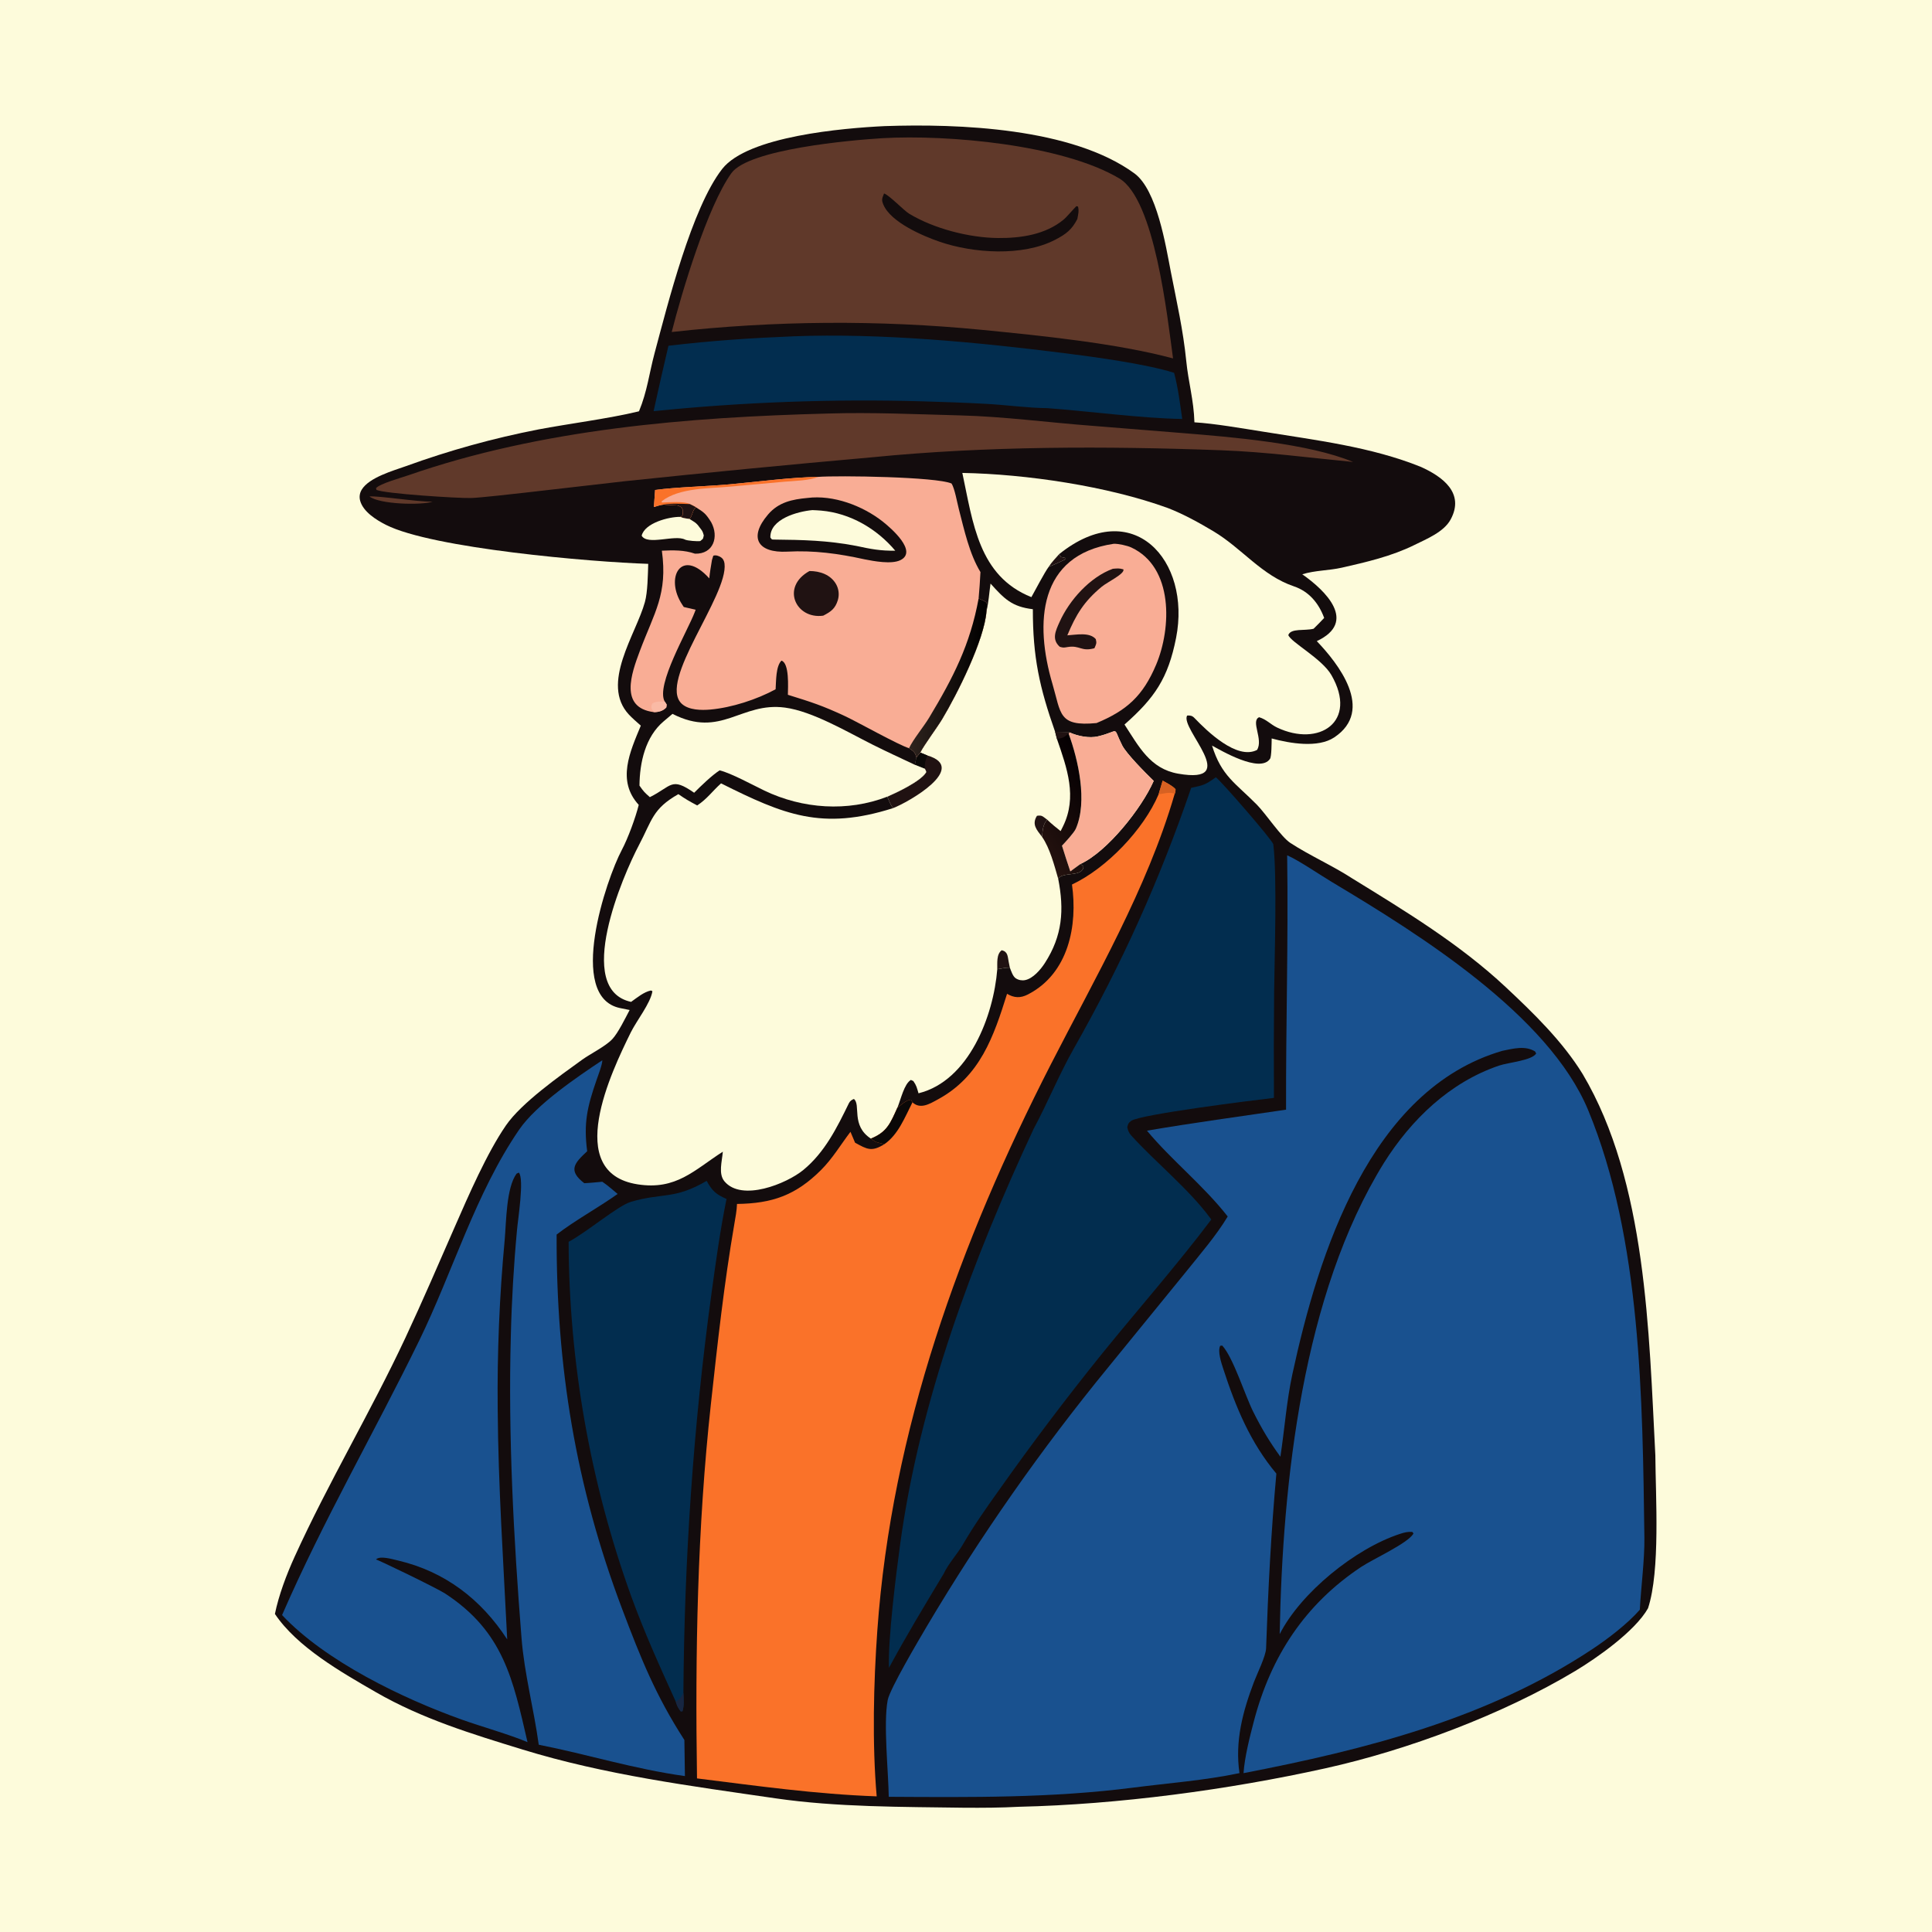
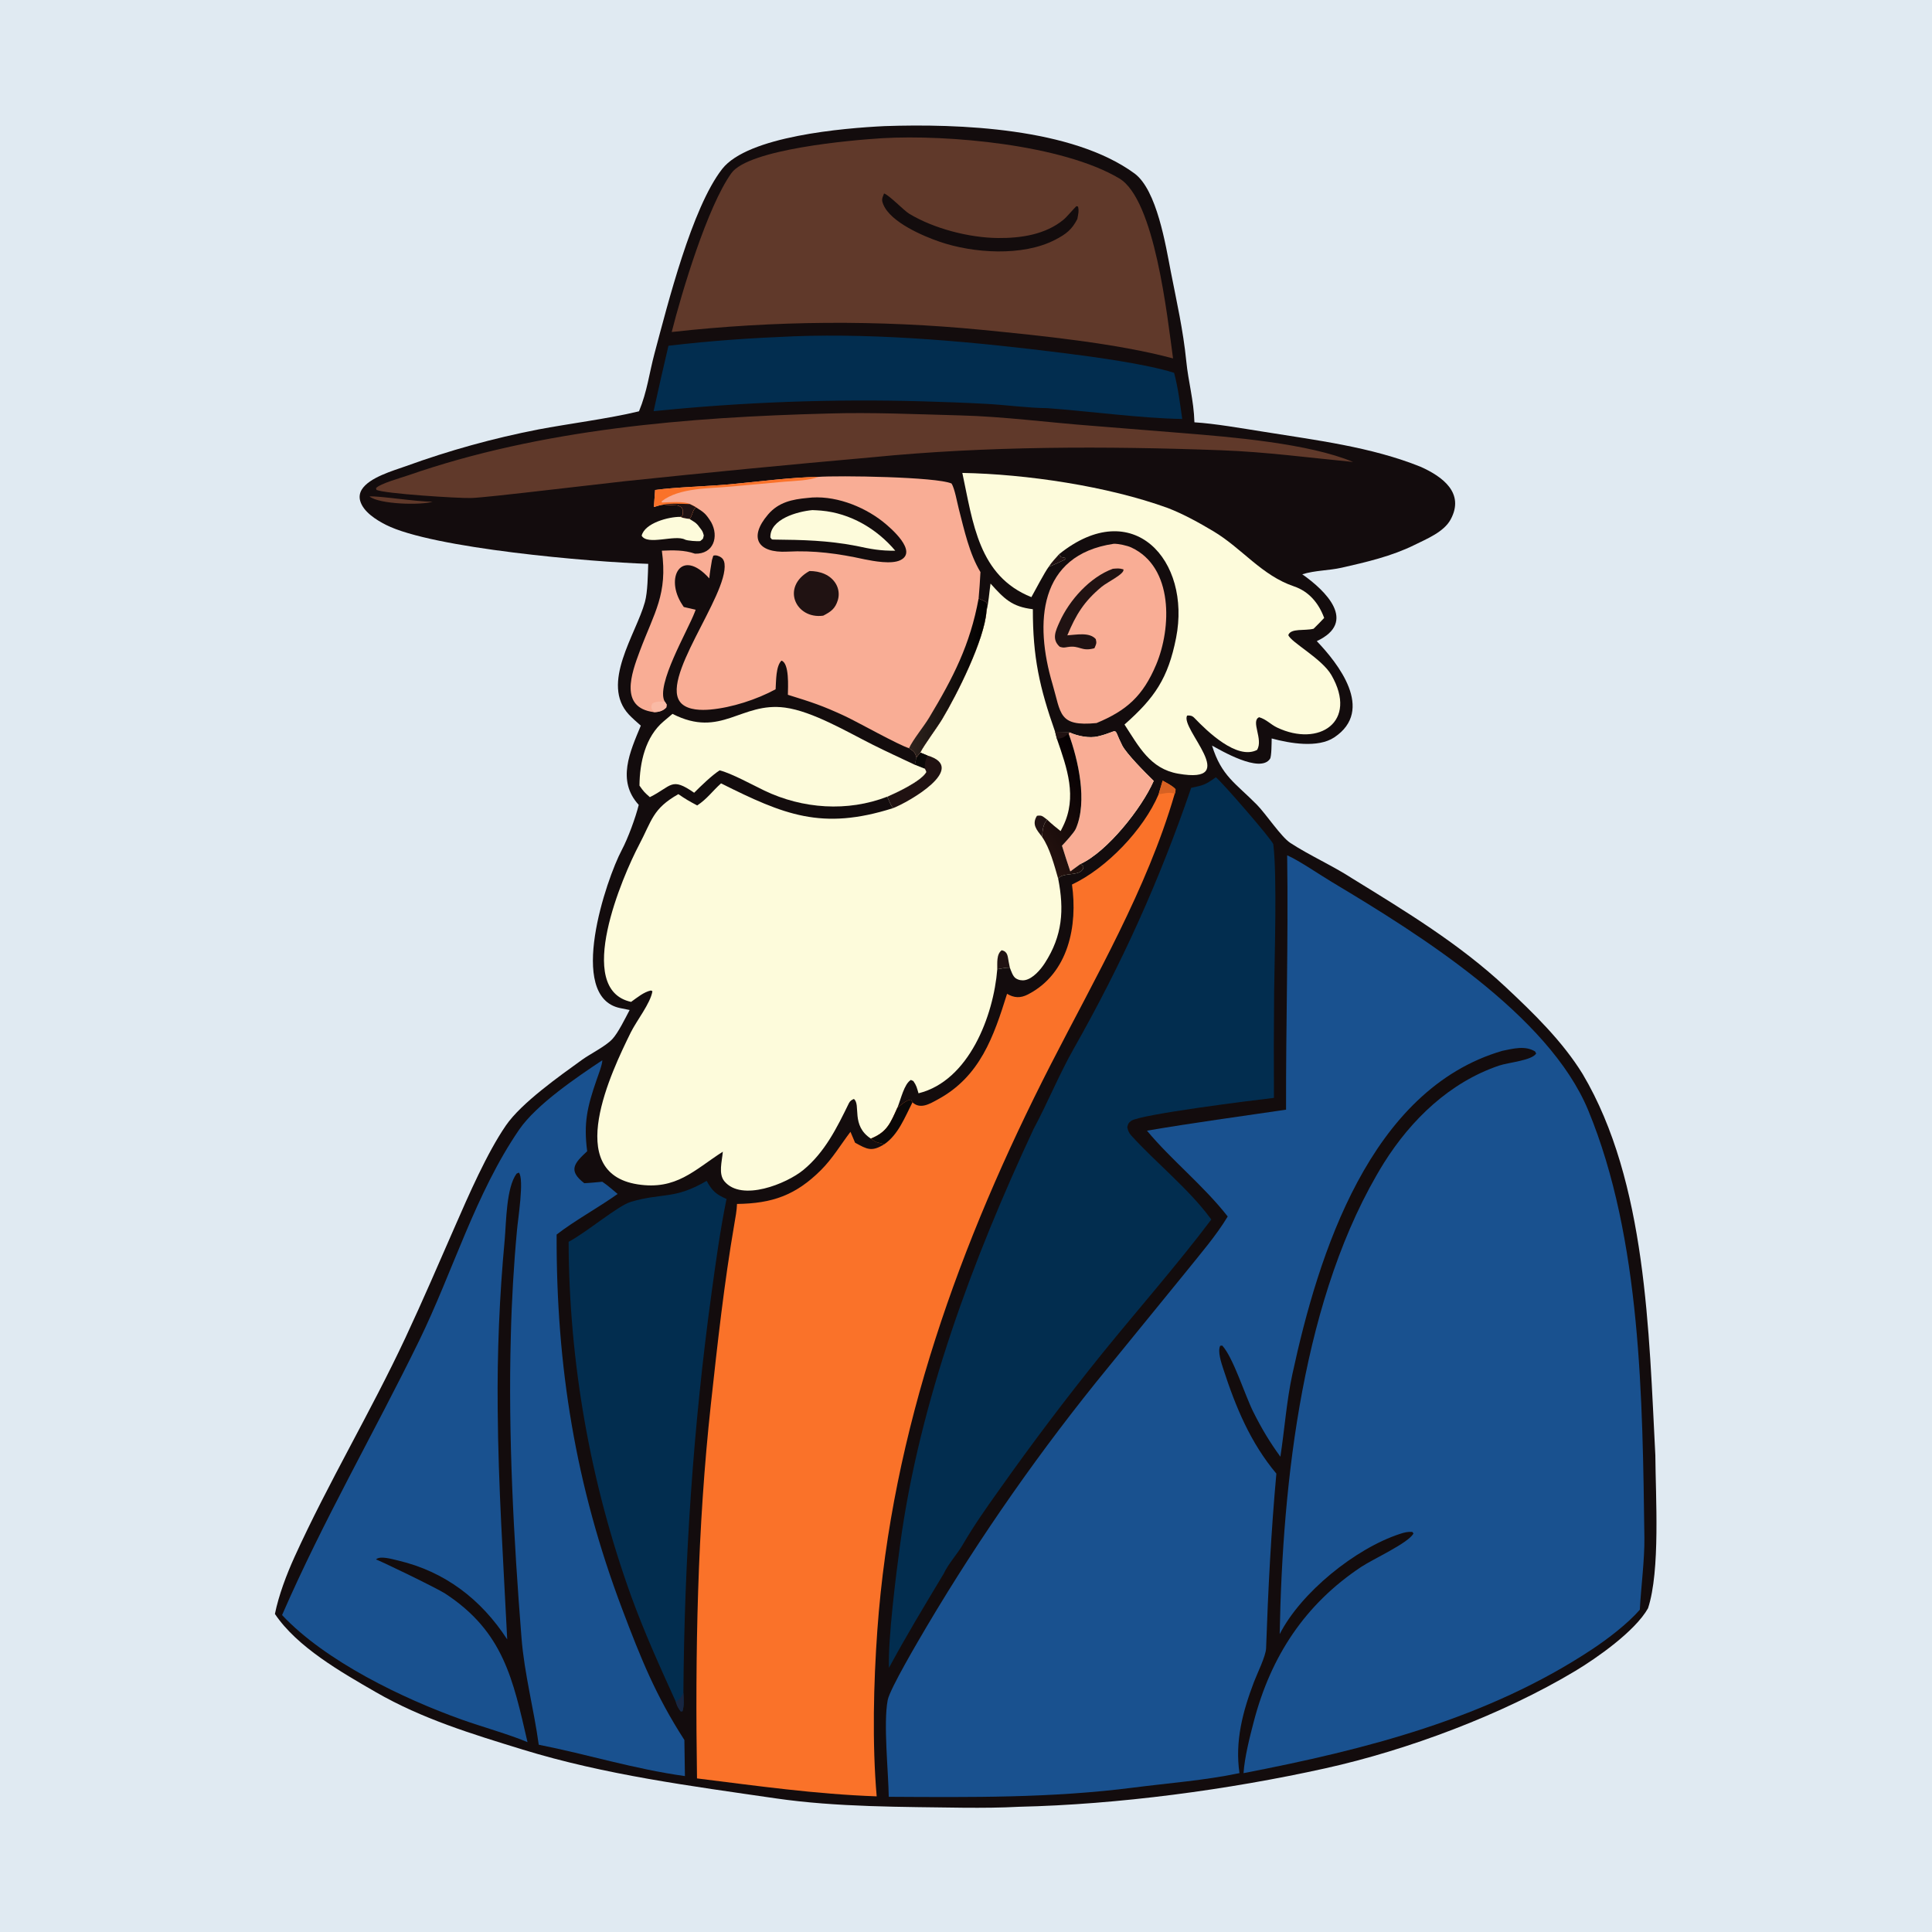
<svg xmlns="http://www.w3.org/2000/svg" width="1024" height="1024" viewBox="113.5 115.5 800 800">
-   <rect x="113.5" y="115.5" width="800" height="800" fill="#FDFBDB" />
+   <rect x="113.5" y="115.5" width="800" height="800" fill="#E0EAF2" />
  <path fill="#130C0D" d="M479.761 167.723C510.507 166.671 557.364 168.4 583.23 187.294C592.583 194.125 596.218 217.29 598.29 227.908C600.732 240.431 603.425 252.163 604.702 264.977C605.581 273.801 607.812 281.097 608.085 290.374C616.429 290.867 627.803 292.874 636.419 294.226C658.258 297.766 681.183 300.495 701.817 308.812C710.847 312.868 720.094 319.652 714.184 330.595C711.369 335.807 704.251 338.652 699.176 341.166C689.787 345.816 679.255 348.263 669.084 350.567C663.71 351.784 658.127 351.635 652.736 353.297C662.477 360.106 675.687 373.06 658.749 380.979C667.429 390.034 682.992 409.531 665.968 420.848C659.259 425.309 647.667 423.346 640.076 421.277C640.037 423.032 640.045 428.719 639.393 429.701C635.288 435.886 618.835 426.102 615.377 424.235C619.301 436.893 625.106 439.74 633.986 448.749C637.587 452.404 644.03 462.083 647.789 464.533C655.842 469.783 665.365 473.973 673.526 479.292C695.64 492.904 717.934 506.424 736.97 524.229C748.529 535.041 760.537 546.726 768.862 560.27C795.333 604.911 796.292 667.385 798.941 718.095C799.057 735.425 801.033 765.788 795.917 781.437C790.516 791.038 774.473 802.201 765.75 807.433C735.703 825.454 696.343 840.181 662.345 847.713C622.08 856.633 576.435 862.721 535.394 863.65C527.994 864.055 520.255 864.092 512.856 864.044C487.196 863.667 460.029 863.853 434.631 860.153C399.28 855.004 364.09 850.463 329.88 839.946C308.95 833.511 288.312 827.253 269.134 816.188C254.865 807.955 236.551 797.556 227.337 783.803C228.933 775.976 232.142 767.494 235.47 760.173C249.528 729.242 266.98 700.215 281.389 669.411C288.536 654.13 295.087 638.879 301.869 623.388C307.473 610.588 315.131 592.927 323.022 581.478C329.429 572.183 345.154 561.093 354.546 554.313C357.912 551.883 364.152 548.829 367.021 545.804C369.427 543.268 372.469 537.03 374.217 533.719L370.199 532.909C348.035 528.225 364.548 479.526 370.961 467.476C373.553 462.607 376.688 454.019 377.989 448.787C368.792 438.753 374.353 426.83 378.846 415.975C377.418 414.735 375.17 412.736 373.945 411.425C361.965 398.606 376.902 378.108 380.548 364.783C381.704 360.559 381.76 353.529 381.916 348.979C358.397 348.232 292.545 342.567 273.318 332.834C269.305 330.803 263.913 327.431 262.644 322.881C262.192 321.26 262.418 319.681 263.289 318.248C266.357 313.204 276.258 310.424 281.617 308.515C299.465 302.031 317.792 296.953 336.43 293.325C348.692 290.997 365.901 288.766 377.471 285.956L378.098 285.799C381.512 277.577 382.306 270.115 384.543 261.765C389.999 241.408 399.965 201.583 412.526 185.482C423.146 171.869 462.719 168.547 479.761 167.723Z" />
  <path fill="#19518F" d="M646.486 469.661C651.343 471.781 660.05 477.762 665.089 480.776C700.604 502.019 754.752 535.626 771.145 575.237C793.159 628.431 793.635 695.285 794.408 752.26C794.53 761.226 792.993 772.816 792.516 782.052C787.523 787.797 779.391 794.033 772.948 798.31C729.491 827.154 678.723 840.006 628.424 849.722C628.85 843.16 631.007 834.69 632.693 828.259C639.745 801.368 653.826 779.816 677.158 764.31C682.147 760.995 696.796 754.391 698.794 750.456L698.29 749.825C696.358 749.703 695.005 750.061 693.176 750.659C674.661 756.708 652.13 774.989 643.389 792.167C644.549 729.202 652.847 651.413 686.568 597.017C697.878 579.05 713.794 563.699 734.191 556.75C738.136 555.406 747.796 554.658 749.598 551.73L749.133 550.882C745.047 548.34 740.04 549.72 735.6 550.623C680.814 566.606 659.413 634.711 648.653 684.486C646.216 695.76 645.425 707.325 643.681 718.697C639.145 712.473 635.83 706.871 632.416 700.046C629.017 693.249 624.186 677.68 619.616 672.677L618.757 672.768C617.601 675.062 619.239 679.877 620.025 682.297C625.147 698.072 631.262 712.878 642.016 725.694C639.827 749.764 638.599 773.928 637.759 798.065C637.647 801.267 633.999 808.653 632.74 811.97C628.077 824.25 624.807 836.52 626.737 849.714C612.369 852.731 597.439 853.826 582.914 855.696C548.979 860.064 515.665 859.713 481.511 859.519C481.375 849.064 479.234 829.125 481.075 819.488C481.972 814.788 494.039 794.459 497.151 789.145C519.442 751.544 544.541 715.68 572.233 681.858L604.778 641.912C610.533 634.719 617.145 627.114 621.869 619.217C611.717 606.254 598.56 595.889 588.434 583.691C607.014 580.503 627.264 577.763 646.029 574.995C645.932 539.546 646.997 505.344 646.486 469.661Z" />
  <path fill="#FDFBDB" d="M523.661 357.147C529.378 363.498 532.512 366.731 541.184 367.761C541.163 387.657 543.927 400.121 550.413 418.56L556.331 418.759C559.997 420.406 564.658 421.239 568.118 420.42C577.724 418.145 573.95 415.836 578.176 424.152C579.945 427.631 587.834 435.566 591.224 438.858C586.223 450.266 571.916 468.19 560.947 473.222L562.137 474.312C561.864 478.849 553.459 476.314 551.676 479.38C554.205 492.237 553.466 502.942 546.161 514.27C544.431 516.952 541.264 520.7 537.954 521.344C536.632 521.602 535.262 521.34 534.129 520.612C532.885 519.805 532.195 517.571 531.654 516.169C529.968 516.142 528.135 516.542 526.45 516.836C524.93 536.046 514.763 563.045 493.837 568.21C493.152 565.951 493.028 565.023 491.693 563.142L490.682 562.68C487.906 564.298 486.553 570.605 485.096 574.18C482.224 580.502 480.884 584.255 474.114 586.98C465.736 581.521 470.074 572.892 467.081 570.565C466.176 570.897 465.449 571.429 465.015 572.315C460.093 582.407 455.045 592.652 446.118 599.979C439.228 605.635 420.639 613.228 413.477 604.664C410.877 601.555 412.485 596.418 412.808 592.388C400.886 600.058 393.514 608.398 377.533 605.912C346.53 601.09 366.706 559.245 374.678 543.034C377.085 538.14 382.868 530.944 383.655 525.938L383.034 525.635C380.053 526.278 377.379 528.55 374.823 530.363C350.982 525.199 371.512 477.878 378.044 465.503C383.529 455.109 383.678 450.417 394.402 444.34C397.331 446.379 399.033 447.342 402.202 449.017C406.403 446.22 408.366 443.202 412.066 439.876C438.088 452.859 453.773 459.485 483.267 450.143C482.312 448.879 481.553 446.898 480.894 445.391C484.692 443.726 494.344 439.249 496.869 435.497C497.213 434.986 496.792 434.542 496.456 433.819L492.365 432.203L493.002 429.088L494.563 427.128C496.06 424.054 501.397 416.973 503.606 413.301C509.855 402.908 521.08 380.504 521.979 368.663C522.916 364.633 523.079 361.157 523.661 357.147Z" />
  <path fill="#F9AD95" d="M556.331 418.759C559.997 420.406 564.658 421.239 568.118 420.42C577.724 418.145 573.95 415.836 578.176 424.152C579.945 427.631 587.834 435.566 591.224 438.858C586.223 450.266 571.916 468.19 560.947 473.222L556.693 476.339C555.494 472.801 554.342 469.246 553.238 465.677C554.596 464.269 558.258 460.301 558.973 458.667C563.907 447.405 559.978 430.142 555.982 419.242L556.331 418.759Z" />
  <defs>
    <linearGradient id="gradient_0" gradientUnits="userSpaceOnUse" x1="567.558" y1="440.646" x2="539.574" y2="458.27">
      <stop offset="0" stop-color="#050002" />
      <stop offset="1" stop-color="#24120F" />
    </linearGradient>
  </defs>
  <path fill="url(#gradient_0)" d="M550.413 418.56L556.331 418.759L555.982 419.242C559.978 430.142 563.907 447.405 558.973 458.667C558.258 460.301 554.596 464.269 553.238 465.677C554.342 469.246 555.494 472.801 556.693 476.339L560.947 473.222L562.137 474.312C561.864 478.849 553.459 476.314 551.676 479.38C550.092 473.885 548.197 466.578 544.966 461.994C545.308 459.284 545.286 456.849 547.145 454.929C549.016 456.743 550.664 458.037 552.685 459.647C553.02 458.986 553.351 458.323 553.677 457.658C559.637 445.477 555.359 433.633 551.163 421.488L550.413 418.56Z" />
  <path fill="#201212" d="M550.413 418.56L556.331 418.759L555.982 419.242C553.903 420.966 553.814 421.006 551.163 421.488L550.413 418.56Z" />
  <path fill="#201212" d="M494.563 427.128L497.528 428.33C514.711 433.431 489.573 447.758 483.267 450.143C482.312 448.879 481.553 446.898 480.894 445.391C484.692 443.726 494.344 439.249 496.869 435.497C497.213 434.986 496.792 434.542 496.456 433.819L492.365 432.203L493.002 429.088L494.563 427.128Z" />
  <path fill="#0A0807" d="M494.563 427.128L497.528 428.33C496.557 430.764 496.417 431.199 496.456 433.819L492.365 432.203L493.002 429.088L494.563 427.128Z" />
  <path fill="#201212" d="M526.45 516.836C526.49 514.299 526.056 510.564 528.307 508.974C530.824 509.562 530.735 511.447 531.166 513.724L531.654 516.169C529.968 516.142 528.135 516.542 526.45 516.836Z" />
  <path fill="#201212" d="M544.966 461.994C542.792 459.138 540.625 456.859 542.89 453.304C545.035 452.993 545.116 453.466 547.145 454.929C545.286 456.849 545.308 459.284 544.966 461.994Z" />
  <path fill="#FA7229" d="M594.932 438.749C596.622 439.715 599.072 440.91 600.275 442.321C600.217 443.633 600.315 443.186 599.844 444.442C588.461 483.552 566.947 520.43 548.622 556.248C511.058 629.674 482.693 707.788 476.782 790.624C475.226 812.434 474.616 837.429 476.516 859.331C451.196 858.432 427.102 855.002 402.114 851.9C401.329 800.085 402.237 748.336 407.876 696.782C410.605 671.836 413.324 646.994 417.585 622.257C418.051 619.555 418.583 616.758 418.681 614.025C433.159 613.84 442.911 610.496 453.428 600.021C458.244 595.222 461.587 589.522 465.659 584.156L467.565 588.662C472.6 591.437 474.43 592.541 479.704 589.285C476.9 588.517 476.509 588.82 474.114 586.98C480.884 584.255 482.224 580.502 485.096 574.18C486.884 572.854 488.712 571.032 490.707 570.857L491.327 571.964C494.639 574.976 498.468 572.587 501.922 570.704C519.35 561.207 524.95 544.751 530.506 527.006C533.414 528.751 536.059 528.852 539.077 527.308C556.069 518.612 559.775 498.602 557.382 481.765C571.764 474.999 587.071 458.961 593.247 444.417L594.932 438.749Z" />
  <path fill="#0A0807" d="M485.096 574.18C486.884 572.854 488.712 571.032 490.707 570.857L491.327 571.964C488.153 578.18 485.463 585.297 479.704 589.285C476.9 588.517 476.509 588.82 474.114 586.98C480.884 584.255 482.224 580.502 485.096 574.18Z" />
  <path fill="#D76122" d="M594.932 438.749C596.622 439.715 599.072 440.91 600.275 442.321C600.217 443.633 600.315 443.186 599.844 444.442L599.505 444.037C597.853 443.444 595.111 444.125 593.247 444.417L594.932 438.749Z" />
  <path fill="#19518F" d="M362.914 554.517C362.936 556.251 361.202 560.736 360.561 562.585C356.672 573.805 355.097 580.53 356.643 592.196C351.418 597.067 348.488 600.133 355.432 605.434C357.819 605.343 360.497 605.044 362.902 604.834C364.95 606.193 367.32 608.289 369.251 609.889C361.243 615.591 351.508 620.864 343.984 626.709C343.804 681.153 351.802 730.649 371.114 781.727C378.83 802.135 384.992 817.569 396.888 835.987L397.111 850.94C375.756 847.962 356.918 841.964 336.58 837.952C334.568 823.16 330.636 808.714 329.449 793.746C326.198 752.756 323.885 709.753 325.023 668.698C325.371 654.077 326.221 639.471 327.573 624.908C327.934 620.557 330.662 603.634 328.339 601.049L327.4 601.491C323.136 607.271 323.149 621.231 322.49 628.826C320.307 652.187 319.338 675.645 319.586 699.107C319.808 730.822 321.962 762.705 323.527 794.353C312.758 777.747 297.692 766.208 278.266 761.661C276.086 761.151 270.689 759.52 269.17 761.275C268.721 760.689 294.333 773.064 297.845 775.364C322.047 791.213 325.904 810.895 331.933 836.884C324.494 833.728 312.937 830.486 304.752 827.566C280.215 818.814 248.188 803.336 230.3 784.265C247.377 745.012 268.303 709.049 287.04 670.694C301.054 642.008 310.35 609.702 328.483 583.246C335.619 572.836 352.459 561.473 362.914 554.517Z" />
  <path fill="#022D4F" d="M616.943 437.358C618.794 438.495 640.547 463.521 640.747 465.116C642.377 478.055 641.229 513.285 641.087 526.286C640.945 540.892 640.92 555.499 641.013 570.106C632.779 571.051 585.364 576.963 581.854 579.654C580.685 580.55 580.608 580.906 580.282 582.261C580.558 583.571 580.964 584.621 581.893 585.647C592.075 596.882 605.615 607.69 614.605 619.838L615.07 620.473C601.361 638.713 584.698 657.704 570.214 675.562C555.197 694.164 540.782 713.244 526.992 732.772C521.575 740.353 516.759 747.231 512.068 755.266C509.891 758.996 506.254 762.907 504.215 767.21C496.053 780.836 489.194 792.089 481.598 806.108C481.162 794.06 484.566 767.178 486.237 754.922C494.32 695.633 516.276 637.015 541.484 582.997C547.237 572.298 552.03 560.472 557.99 549.951C578.072 514.5 593.509 480.349 606.744 441.732C611.908 440.656 612.71 440.395 616.943 437.358Z" />
  <path fill="#60392A" d="M478.873 172.721C506.072 171.163 553.415 175.396 576.936 189.355C591.721 198.129 596.848 246.618 599.233 263.913C575.808 257.617 544.158 254.46 520.119 252.088C477.378 247.923 434.319 248.223 391.64 252.984C395.801 236.539 406.407 201.092 416.34 187.217C423.47 177.257 465.8 173.516 478.873 172.721Z" />
  <path fill="#130C0D" d="M479.568 195.603C481.784 196.358 487.733 202.634 489.939 203.972C500.164 210.177 514.868 213.953 526.74 214.059C536.289 214.145 546.379 212.636 553.874 206.474C555.244 205.347 557.715 202.334 559.21 200.861L559.881 201.038C560.359 202.907 559.941 204.24 559.613 206.155C557.366 210.606 554.865 212.486 550.404 214.796C536.928 221.776 516.55 220.378 502.642 215.621C495.642 213.227 482.383 207.546 479.296 200.26C478.353 198.035 478.846 197.587 479.568 195.603Z" />
  <path fill="#F9AD95" d="M452.184 312.973C460.564 312.329 501.424 312.932 507.53 315.724C508.831 317.811 509.842 323.634 510.537 326.313C512.763 334.897 514.878 344.778 519.485 352.378C519.306 356.036 519.051 359.689 518.722 363.337C522.445 365.1 522.427 364.292 521.979 368.663C521.08 380.504 509.855 402.908 503.606 413.301C501.397 416.973 496.06 424.054 494.563 427.128L493.002 429.088C492.244 426.77 491.891 426.688 489.914 425.314C485.628 424.035 468.621 414.477 463.385 412.031C454.014 407.655 449.631 406.274 439.743 403.196C439.784 400.051 440.422 390.134 437.092 389.049C434.73 391.367 434.89 397.514 434.663 400.919C426.87 405.152 416.486 408.523 407.64 409.312C403.949 409.641 398.724 409.581 395.835 406.948C385.677 397.69 415.168 362.024 413.505 348.872C413.37 347.808 412.937 346.864 412.02 346.265C411.095 345.66 409.876 345.238 408.86 345.607L408.315 347.361C407.903 349.888 407.433 352.462 407.196 355.005C395.59 342.02 388.599 354.766 396.04 365.934L396.414 366.505C396.49 366.617 396.567 366.73 396.644 366.843L401.55 367.984L401.216 368.886C398.291 376.679 384.889 399.259 388.757 406.013C389.744 407.568 389.605 406.772 389.404 408.435C388.062 409.895 386.174 410.401 384.229 410.379C369.827 408.548 374.984 394.299 378.386 385.214C384.477 368.954 390.029 361.631 387.565 343.529C392.233 343.313 396.823 343.211 401.28 344.769C409.001 344.99 411.243 337.696 408 331.763C405.834 328.315 405.136 327.703 401.646 325.542C400.048 327.104 400.497 328.317 399.049 330.411C397.667 330.201 396.423 330.118 395.167 329.526C395.798 329.305 395.416 329.492 396.176 328.747C396.294 326.671 396.553 327.192 395.704 325.578C394.259 324.709 394.084 324.747 392.48 324.668L388.318 324.451C387.151 324.519 385.457 325.1 384.266 325.437C384.407 323.086 384.575 320.737 384.769 318.389C393.762 317.178 406.106 316.913 415.5 316.062C426.709 315.046 441.13 313.142 452.184 312.973Z" />
  <defs>
    <linearGradient id="gradient_1" gradientUnits="userSpaceOnUse" x1="520.205" y1="395.601" x2="492.273" y2="394.419">
      <stop offset="0" stop-color="#010000" />
      <stop offset="1" stop-color="#2D221D" />
    </linearGradient>
  </defs>
  <path fill="url(#gradient_1)" d="M518.722 363.337C522.445 365.1 522.427 364.292 521.979 368.663C521.08 380.504 509.855 402.908 503.606 413.301C501.397 416.973 496.06 424.054 494.563 427.128L493.002 429.088C492.244 426.77 491.891 426.688 489.914 425.314C491.601 421.659 495.954 416.462 498.267 412.612C508.185 396.11 515.196 382.532 518.722 363.337Z" />
  <path fill="#FA7229" d="M384.769 318.389C393.762 317.178 406.106 316.913 415.5 316.062C426.709 315.046 441.13 313.142 452.184 312.973C449.037 314.474 442.29 314.635 438.524 314.946L416.265 316.966C407.483 317.801 394.707 317.384 387.481 323.075L387.56 323.592C390.268 323.481 397.229 322.987 399.168 324.233C399.574 324.438 401.419 325.329 401.646 325.542C400.048 327.104 400.497 328.317 399.049 330.411C397.667 330.201 396.423 330.118 395.167 329.526C395.798 329.305 395.416 329.492 396.176 328.747C396.294 326.671 396.553 327.192 395.704 325.578C394.259 324.709 394.084 324.747 392.48 324.668L388.318 324.451C387.151 324.519 385.457 325.1 384.266 325.437C384.407 323.086 384.575 320.737 384.769 318.389Z" />
  <path fill="#201212" d="M388.318 324.451C391.475 323.839 395.854 324.138 399.168 324.233C399.574 324.438 401.419 325.329 401.646 325.542C400.048 327.104 400.497 328.317 399.049 330.411C397.667 330.201 396.423 330.118 395.167 329.526C395.798 329.305 395.416 329.492 396.176 328.747C396.294 326.671 396.553 327.192 395.704 325.578C394.259 324.709 394.084 324.747 392.48 324.668L388.318 324.451Z" />
  <path fill="#FABAA5" d="M388.757 406.013C389.744 407.568 389.605 406.772 389.404 408.435C388.062 409.895 386.174 410.401 384.229 410.379C383.163 408.892 382.866 408.286 383.699 406.735C385.406 405.809 386.788 406.021 388.757 406.013Z" />
  <path fill="#130C0D" d="M447.805 321.697C458.545 320.316 470.708 324.899 479.106 331.537C482.399 334.141 493.703 343.881 486.302 347.462C482.648 349.23 475.364 347.879 471.487 347.105C460.663 344.711 450.528 343.34 439.471 343.922C427.285 344.564 423.336 338.117 431.545 328.527C435.9 323.44 441.537 322.278 447.805 321.697Z" />
  <path fill="#FDFBDB" d="M449.888 326.724C451.136 326.766 452.384 326.838 453.628 326.943C465.555 328.007 476.558 334.424 484.203 343.525C478.098 343.626 474.072 342.851 468.112 341.555C456.054 339.253 446.021 339.053 433.883 338.922C432.851 338.911 433.152 338.845 432.491 338.073C432.252 330.363 443.857 327.274 449.888 326.724Z" />
  <path fill="#201212" d="M448.689 351.949C453.028 351.953 457.445 353.451 459.704 357.392C460.823 359.388 461.091 361.75 460.447 363.946C459.347 367.584 457.52 368.807 454.38 370.434C443.019 372.024 436.71 358.547 448.689 351.949Z" />
  <path fill="#022D4F" d="M406.11 604.468C408.402 608.652 409.98 610.047 414.338 611.957C411.687 624.977 409.872 638.24 408.069 651.402C400.578 706.093 396.859 761.33 396.479 816.504C396.554 819.071 396.858 821.726 396.087 824.114L395.365 824.123C394.059 822.381 394.033 822.192 393.309 820.095C386.547 805.192 380.486 791.89 374.831 776.384C357.889 729.328 349.136 679.716 348.951 629.704C356.009 626.052 369.373 614.756 374.671 613.178C387.793 609.271 392.612 612.365 406.11 604.468Z" />
  <path fill="#172641" d="M396.479 816.504C396.554 819.071 396.858 821.726 396.087 824.114L395.365 824.123C394.059 822.381 394.033 822.192 393.309 820.095C395.275 818.867 395.377 818.559 396.479 816.504Z" />
  <path fill="#FDFBDB" d="M511.983 311.326C538.443 311.813 572.163 316.79 597.126 325.881C603.6 328.389 610.05 331.962 615.968 335.498C627.845 342.594 635.867 353.749 649.334 358.311C655.478 360.393 659.541 365.211 661.812 371.37C660.441 372.891 658.887 374.388 657.434 375.846C653.825 376.804 647.987 375.519 646.964 378.473C647.993 381.422 660.876 388.207 664.802 395.028C675.973 414.435 659.608 424.97 642.331 416.766C639.576 415.458 637.987 413.421 634.887 412.487C631.237 414.047 636.747 421.722 634.003 426.037C625.709 430.319 613.333 418.274 608.096 412.808C607.147 411.817 606.297 411.697 605.065 411.794C601.959 417.181 627.96 440.525 601.321 435.855C589.706 433.819 585.023 424.539 579.135 415.513C591.604 404.492 597.173 396.433 600.488 379.659C606.84 347.524 582.6 320.479 552.089 344.948L552.785 346.129L554.718 346.553L554.804 347.05C553.27 347.766 549.242 349.728 547.753 350.189C545.97 352.616 542.234 359.806 540.575 362.758C518.698 354.038 516.388 331.927 511.983 311.326Z" />
  <path fill="#201212" d="M547.753 350.189C548.932 348.342 550.616 346.601 552.089 344.948L552.785 346.129L554.718 346.553L554.804 347.05C553.27 347.766 549.242 349.728 547.753 350.189Z" />
  <path fill="#60392A" d="M456.373 286.734C474.495 286.174 492.901 287.038 511.045 287.506C529.241 287.975 547.755 290.471 565.936 291.831L603.063 294.818C623.259 296.447 655.357 299.064 673.801 306.792C655.459 305.023 637.71 302.631 619.238 301.945C571.592 300.178 521.97 300.154 474.584 304.855C440.45 307.875 406.341 311.175 372.26 314.756L331.033 319.482C326.725 319.966 312.288 321.615 308.561 321.717C303.124 321.865 272.796 319.916 269.38 318.358L269.197 317.621C270.939 315.71 279.511 313.37 282.51 312.328C337.708 293.137 398.369 288.239 456.373 286.734Z" />
  <path fill="#022D4F" d="M442.245 254.75C478.196 253.395 518.172 257.187 553.944 261.703C566.156 263.244 587.703 266.107 599.673 269.875C601.359 276.232 602.098 282.479 603.037 288.982C586.623 288.771 564.125 285.737 547.125 284.504C538.774 284.415 530.296 283.185 521.99 282.734C513.223 282.258 504.143 281.924 495.359 281.677C458.236 280.63 421.083 281.994 384.137 285.76C386.115 276.714 388.166 267.684 390.291 258.671C408.649 256.514 423.904 255.504 442.245 254.75Z" />
  <path fill="#FDFBDB" d="M391.965 411.099C412.148 421.404 420.275 406.063 438.544 408.503C449.967 410.029 464.411 418.616 474.794 423.822C480.524 426.695 486.53 429.454 492.365 432.203L496.456 433.819C496.792 434.542 497.213 434.986 496.869 435.497C494.344 439.249 484.692 443.726 480.894 445.391C464.479 451.749 445.853 450.463 430.019 442.867C425.196 440.553 416.289 435.663 411.492 434.486C408.313 436.503 403.606 441.076 400.934 443.763C391.336 437.08 391.77 441.005 382.595 445.586C380.378 443.64 379.97 443.22 378.294 440.802C378.369 431.281 380.717 420.554 388.338 414.161L391.965 411.099Z" />
  <path fill="#F9AD95" d="M574.652 340.672C576.566 340.6 580.228 341.395 581.948 342.197C599.544 350.402 598.566 375.638 592.262 390.66C586.786 403.707 579.996 409.73 567.551 414.902C551.662 416.432 552.93 410.982 549.294 398.678C541.847 373.482 543.419 345.302 574.652 340.672Z" />
  <path fill="#201212" d="M574.317 351.015C576.23 350.877 576.787 350.733 578.674 351.254C579.395 353.06 572.001 356.54 569.718 358.437C562.375 364.537 559.046 369.975 555.456 378.578C559.226 378.346 564.67 377.167 567.247 380.149C567.7 381.915 567.393 382.248 566.675 383.92C561.19 385.437 560.71 382.618 555.684 383.41C554.112 383.658 553.904 383.803 552.34 383.329C548.864 380.246 550.617 376.691 552.233 373.074C556.302 363.969 564.869 354.444 574.317 351.015Z" />
  <path fill="#FDFBDB" d="M403.121 333.801C404.261 335.3 404.431 335.337 404.924 337.205C404.457 339.032 404.913 338.272 403.466 339.541C402.328 339.738 398.066 339.409 397.158 338.934C392.973 336.747 381.551 341.499 379.203 337.315C380.48 332.033 390.494 329.452 395.167 329.526C396.423 330.118 397.667 330.201 399.049 330.411C401.038 331.658 401.814 331.94 403.121 333.801Z" />
  <path fill="#60392A" d="M266.474 321.07C270.56 320.765 285.437 323.224 292.625 323.255C287.818 324.735 270.738 324.391 266.474 321.07Z" />
</svg>
